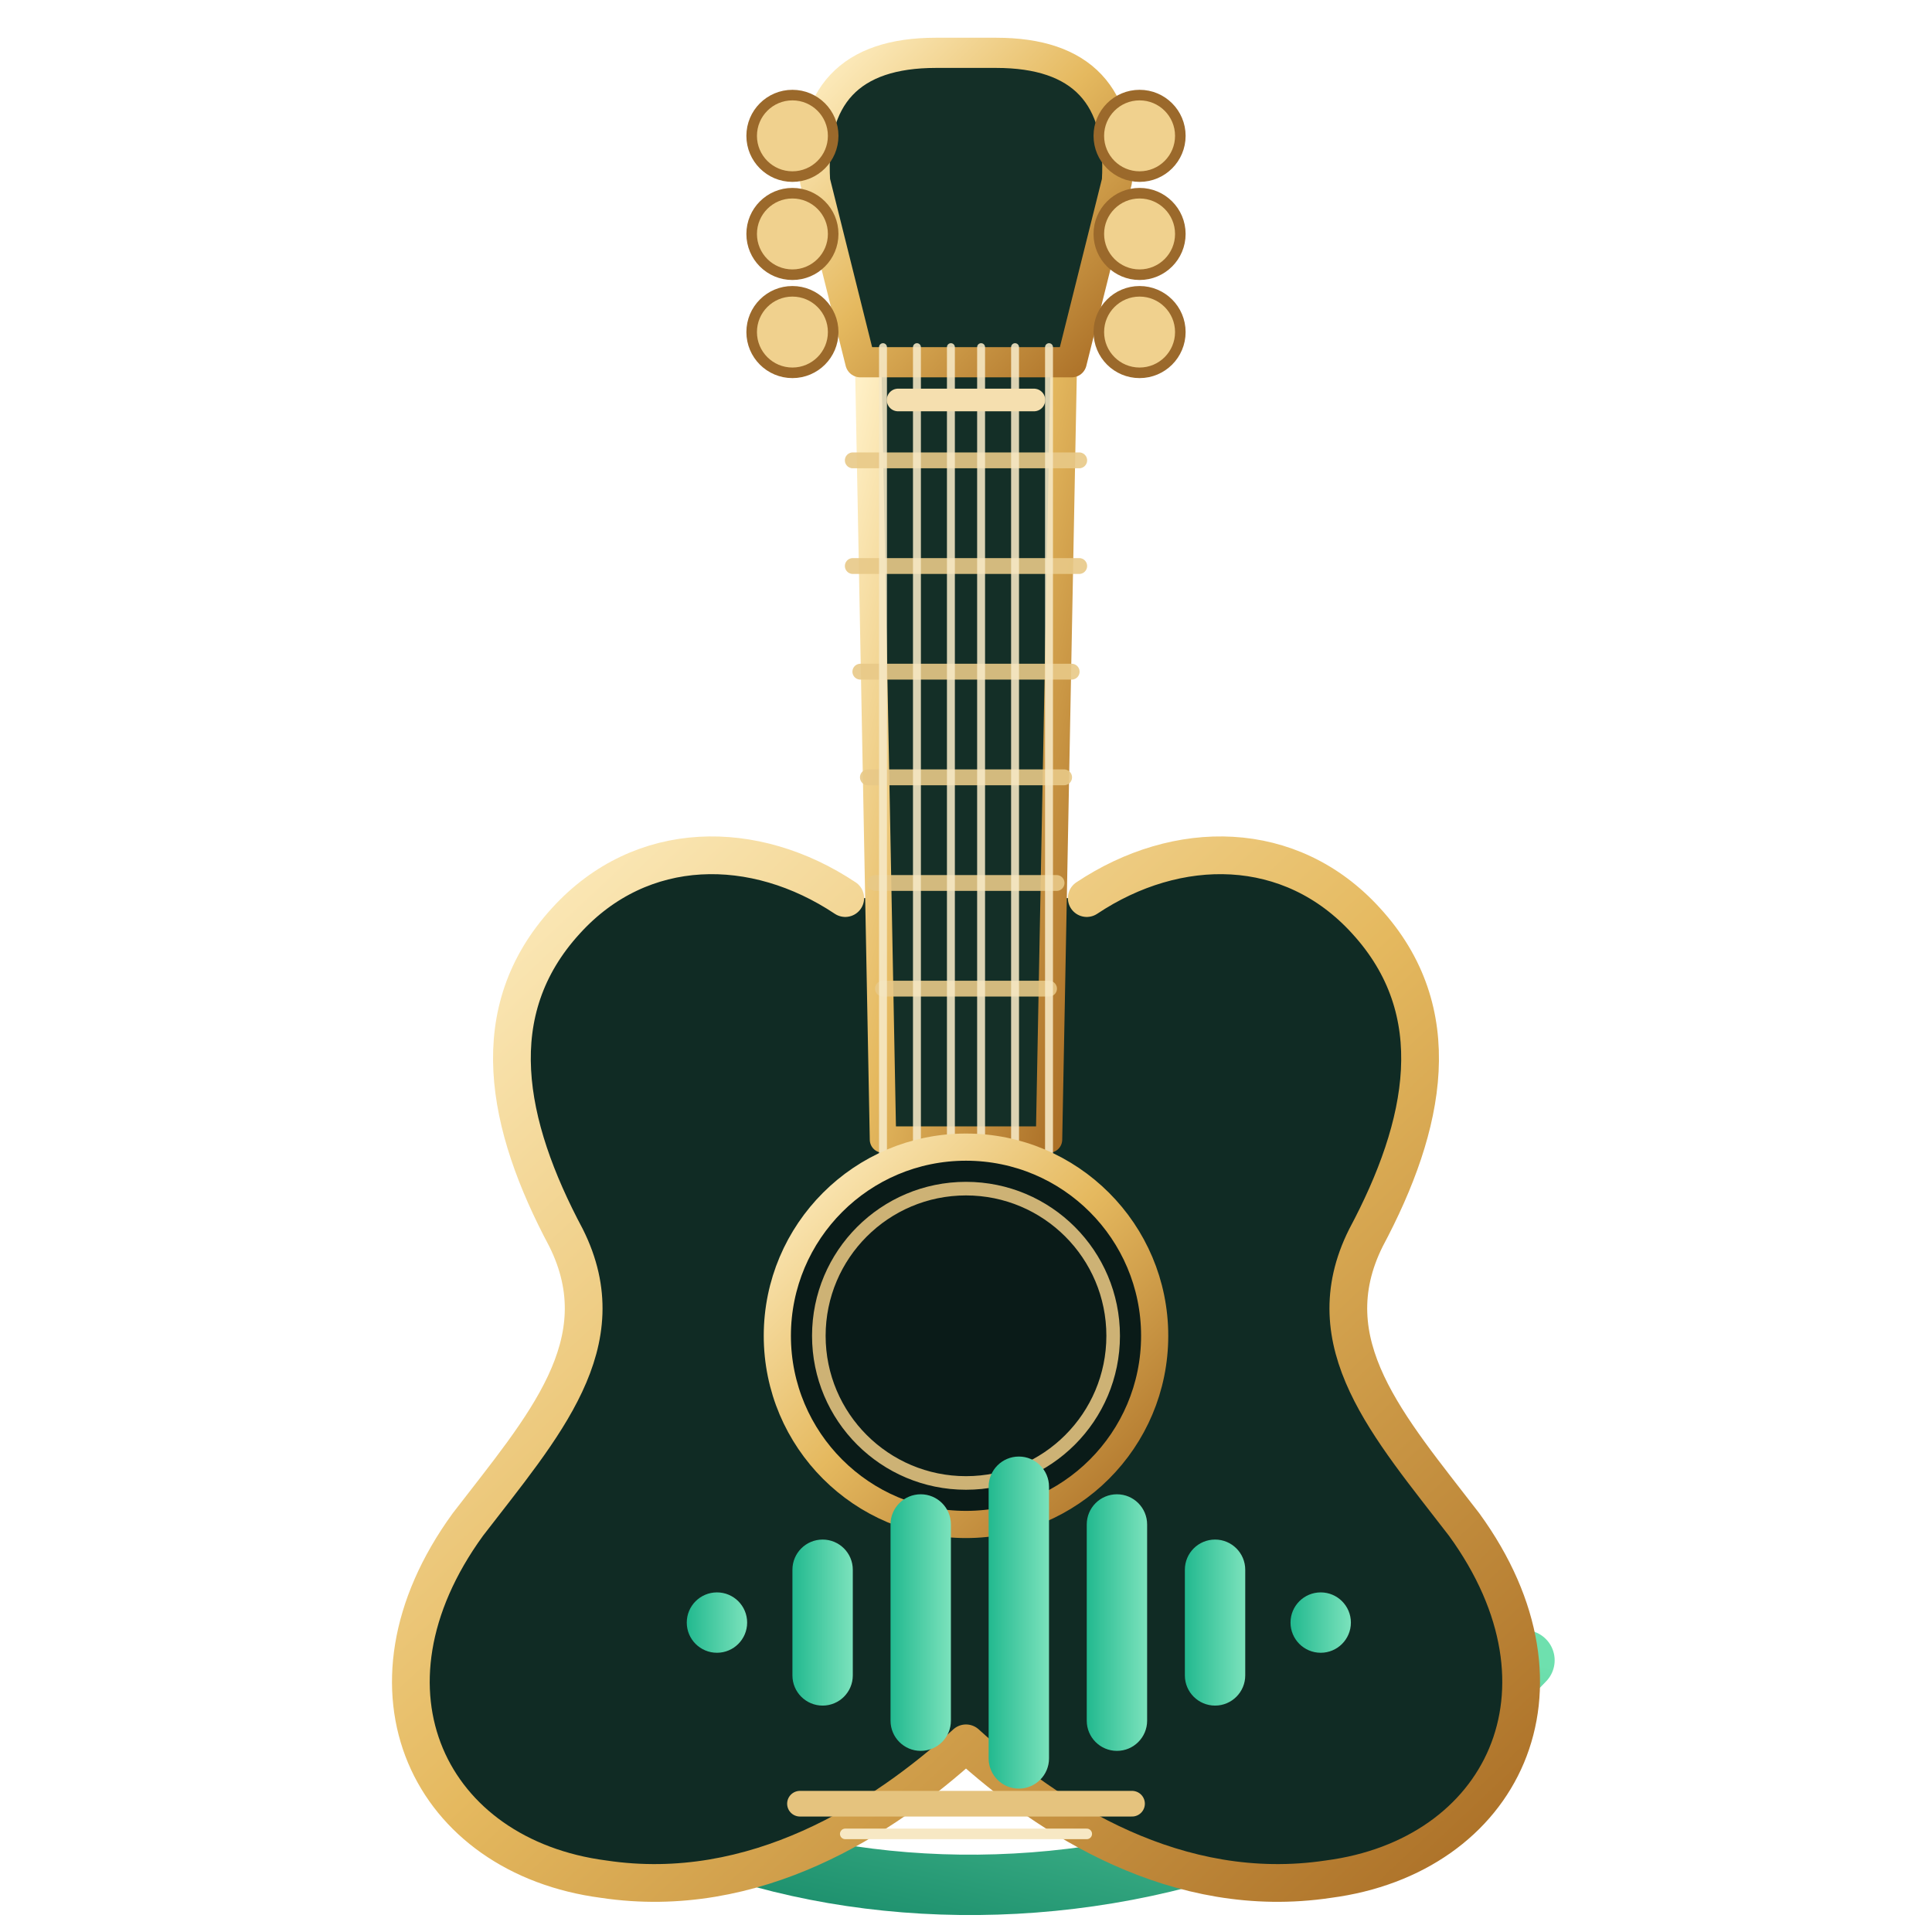
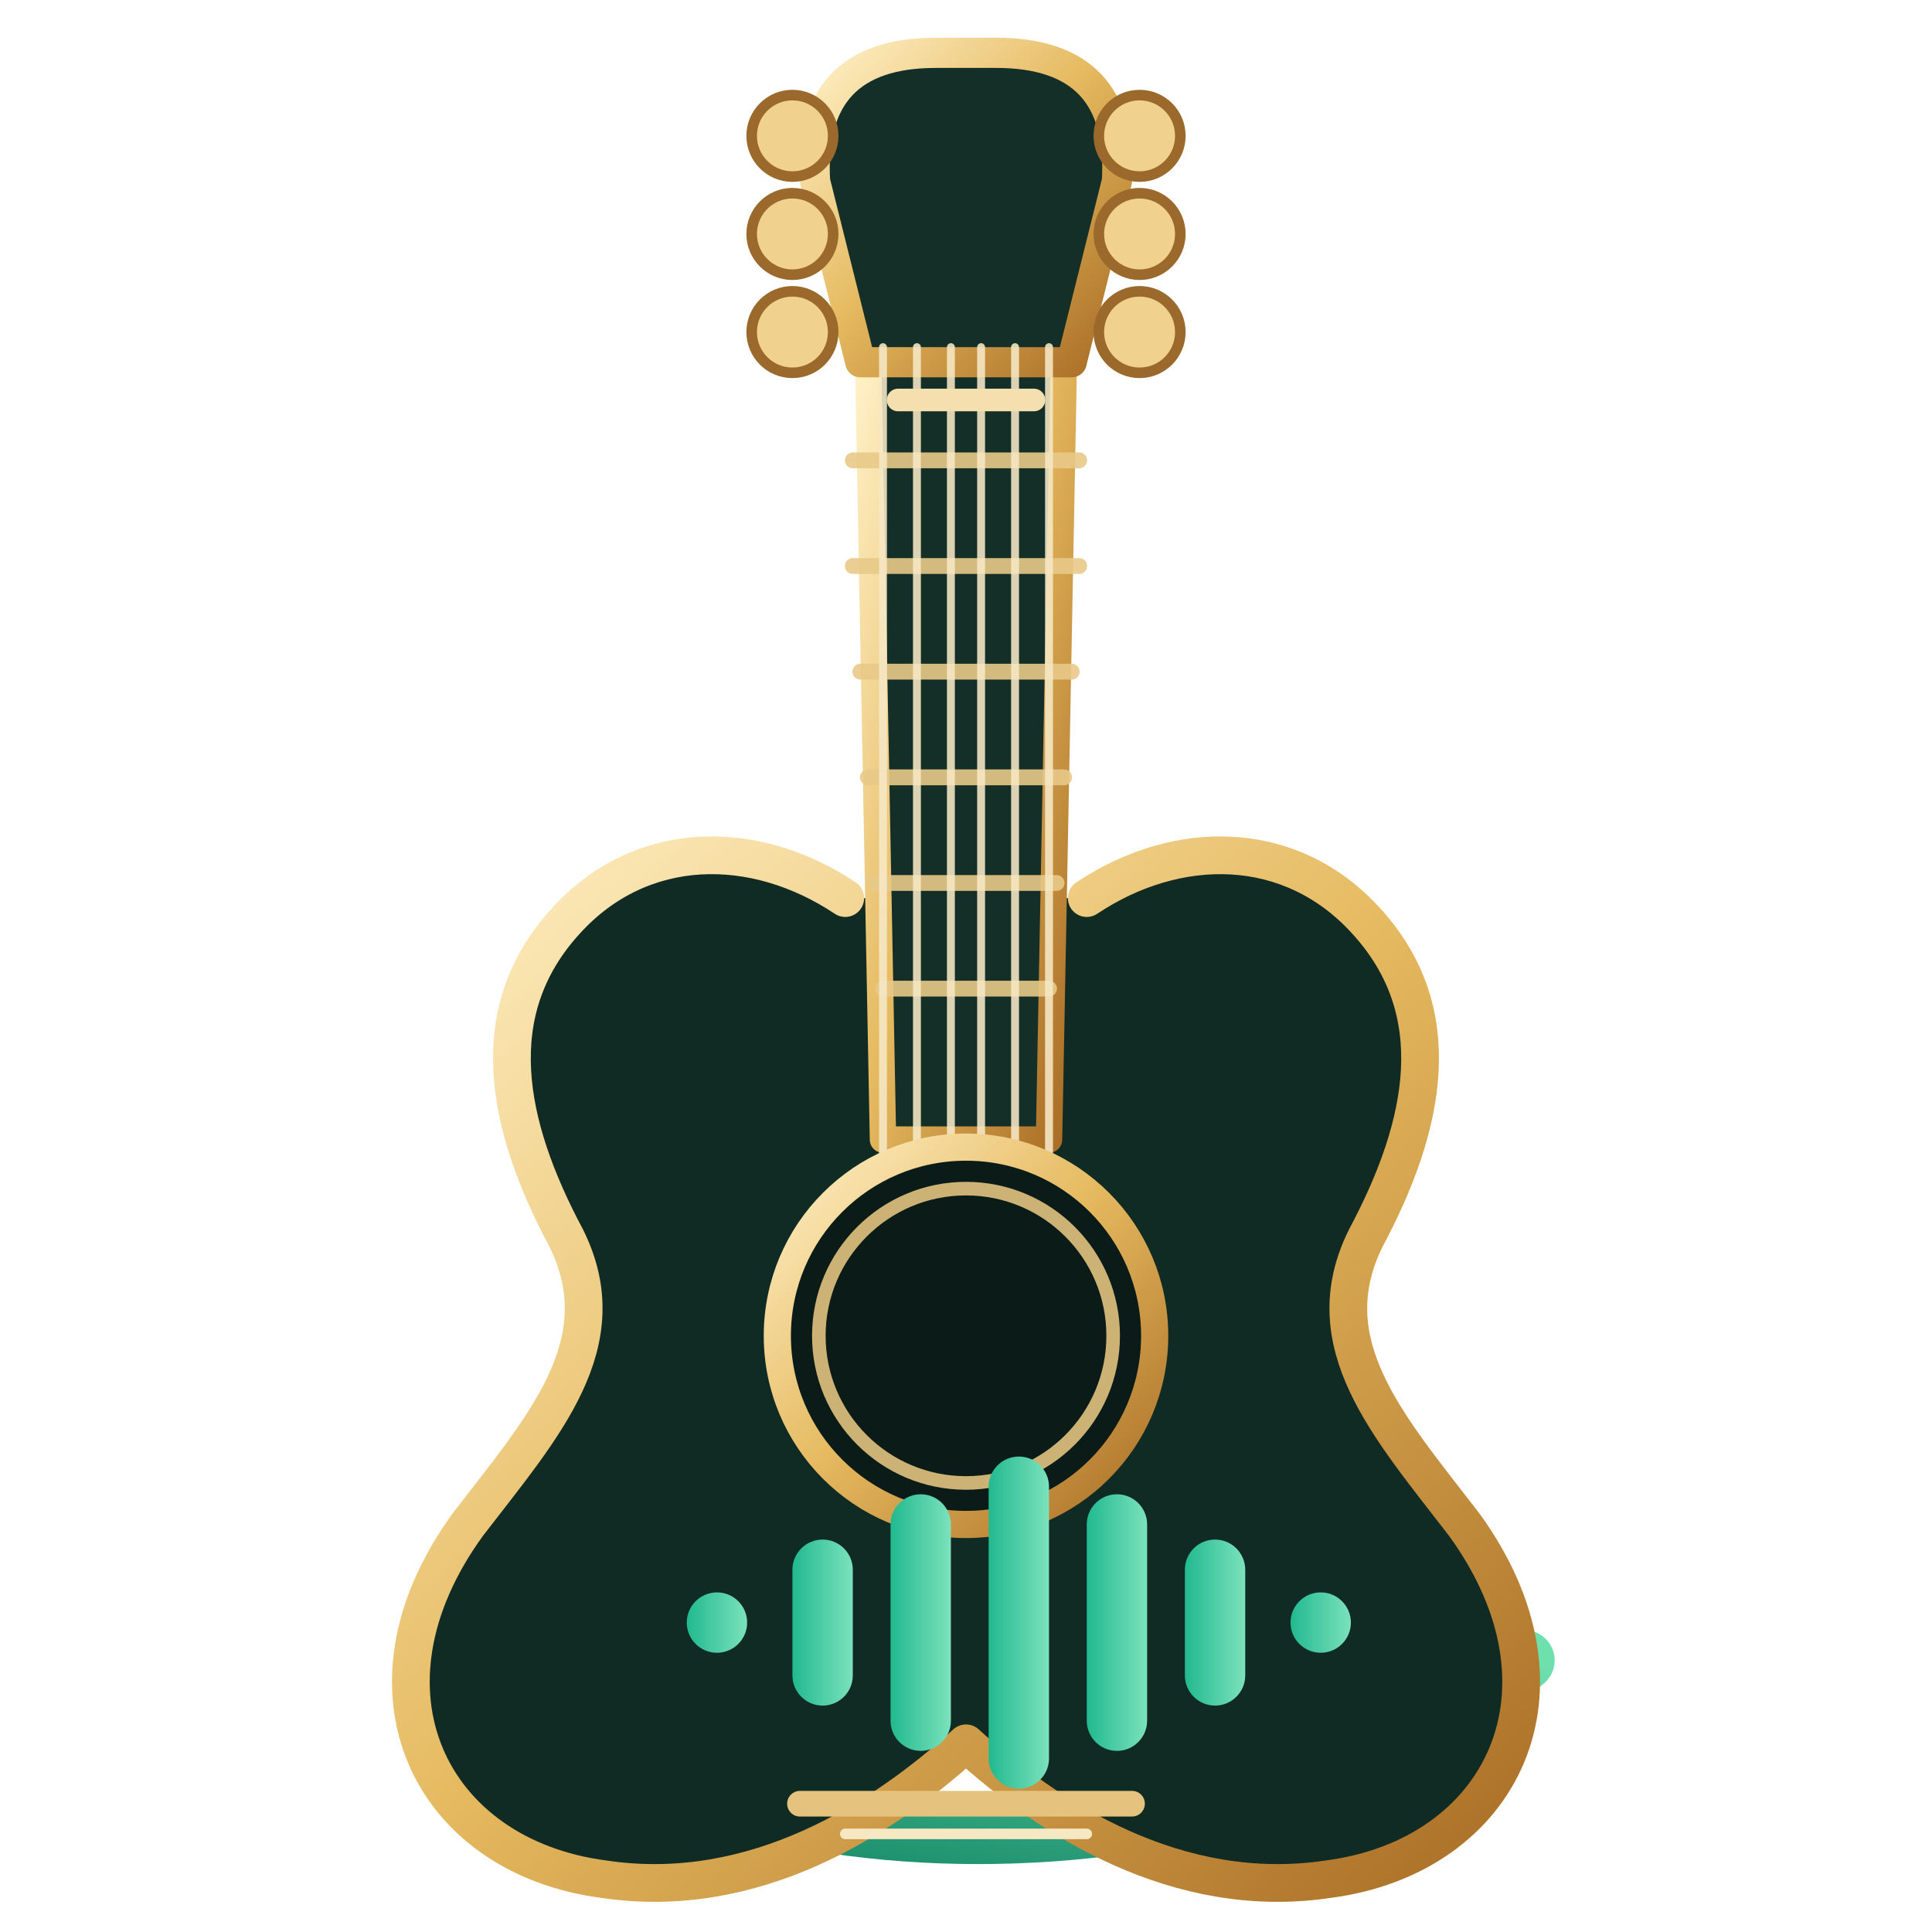
<svg xmlns="http://www.w3.org/2000/svg" width="256" height="256" viewBox="0 0 256 256" role="img" aria-labelledby="title desc">
  <defs>
    <linearGradient id="gold" x1="0" y1="0" x2="1" y2="1">
      <stop offset="0" stop-color="#FFF0C6" />
      <stop offset=".48" stop-color="#E5B95F" />
      <stop offset="1" stop-color="#A96D25" />
    </linearGradient>
    <linearGradient id="teal" x1="0" y1="0" x2="1" y2="0">
      <stop offset="0" stop-color="#22B98F" />
      <stop offset="1" stop-color="#7BE2BC" />
    </linearGradient>
    <linearGradient id="green-swoosh" x1="0" y1="1" x2="1" y2="0">
      <stop offset="0" stop-color="#148766" />
      <stop offset="1" stop-color="#6EE0AE" />
    </linearGradient>
  </defs>
  <g id="guitarlab-acoustic-mark" stroke-linecap="round" stroke-linejoin="round">
-     <path d="M64 224 C93 258 164 260 202 220" fill="none" stroke="url(#green-swoosh)" stroke-width="8" />
+     <path d="M64 221 C93 250 164 251 202 220" fill="none" stroke="url(#green-swoosh)" stroke-width="8" />
    <path d="M112 119 C100 111 85 111 75 122 C64 134 67 149 75 164 C82 178 72 189 62 202 C46 224 57 246 80 249 C100 252 117 241 128 231 C139 241 156 252 176 249 C199 246 210 224 194 202 C184 189 174 178 181 164 C189 149 192 134 181 122 C171 111 156 111 144 119" fill="#102B24" stroke="url(#gold)" stroke-width="5" />
    <path d="M115 46 H141 L139 151 H117 Z" fill="#142F27" stroke="url(#gold)" stroke-width="3.5" />
    <path d="M114 48 L108 24 Q107 7 124 7 H132 Q149 7 148 24 L142 48 Z" fill="#142F27" stroke="url(#gold)" stroke-width="4" />
    <path d="M113 61 H143 M113 75 H143 M114 89 H142 M115 103 H141 M116 117 H140 M117 131 H139" fill="none" stroke="#E8C987" stroke-width="2.1" opacity=".9" />
    <path d="M117 46 V187 M121.5 46 V187 M126 46 V187 M130 46 V187 M134.5 46 V187 M139 46 V187" fill="none" stroke="#F6E8C5" stroke-width="1.05" opacity=".88" />
    <g fill="#F0D18E" stroke="#9B692B" stroke-width="1.4">
      <circle cx="105" cy="18" r="5.4" />
      <circle cx="105" cy="31" r="5.4" />
      <circle cx="105" cy="44" r="5.4" />
      <circle cx="151" cy="18" r="5.4" />
      <circle cx="151" cy="31" r="5.4" />
      <circle cx="151" cy="44" r="5.4" />
    </g>
    <path d="M119 53 H137" stroke="#F5DFAF" stroke-width="3" />
    <circle cx="128" cy="177" r="25" fill="#0A1B18" stroke="url(#gold)" stroke-width="3.6" />
    <circle cx="128" cy="177" r="19.5" fill="none" stroke="#E7C681" stroke-width="1.8" opacity=".88" />
    <g fill="url(#teal)">
      <rect x="91" y="211" width="8" height="8" rx="4" />
      <rect x="105" y="204" width="8" height="22" rx="4" />
      <rect x="118" y="198" width="8" height="34" rx="4" />
      <rect x="131" y="193" width="8" height="44" rx="4" />
      <rect x="144" y="198" width="8" height="34" rx="4" />
      <rect x="157" y="204" width="8" height="22" rx="4" />
      <rect x="171" y="211" width="8" height="8" rx="4" />
    </g>
    <path d="M106 239 H150" fill="none" stroke="#E5C37E" stroke-width="3.4" />
    <path d="M112 243 H144" fill="none" stroke="#F7E8C4" stroke-width="1.4" />
  </g>
</svg>
